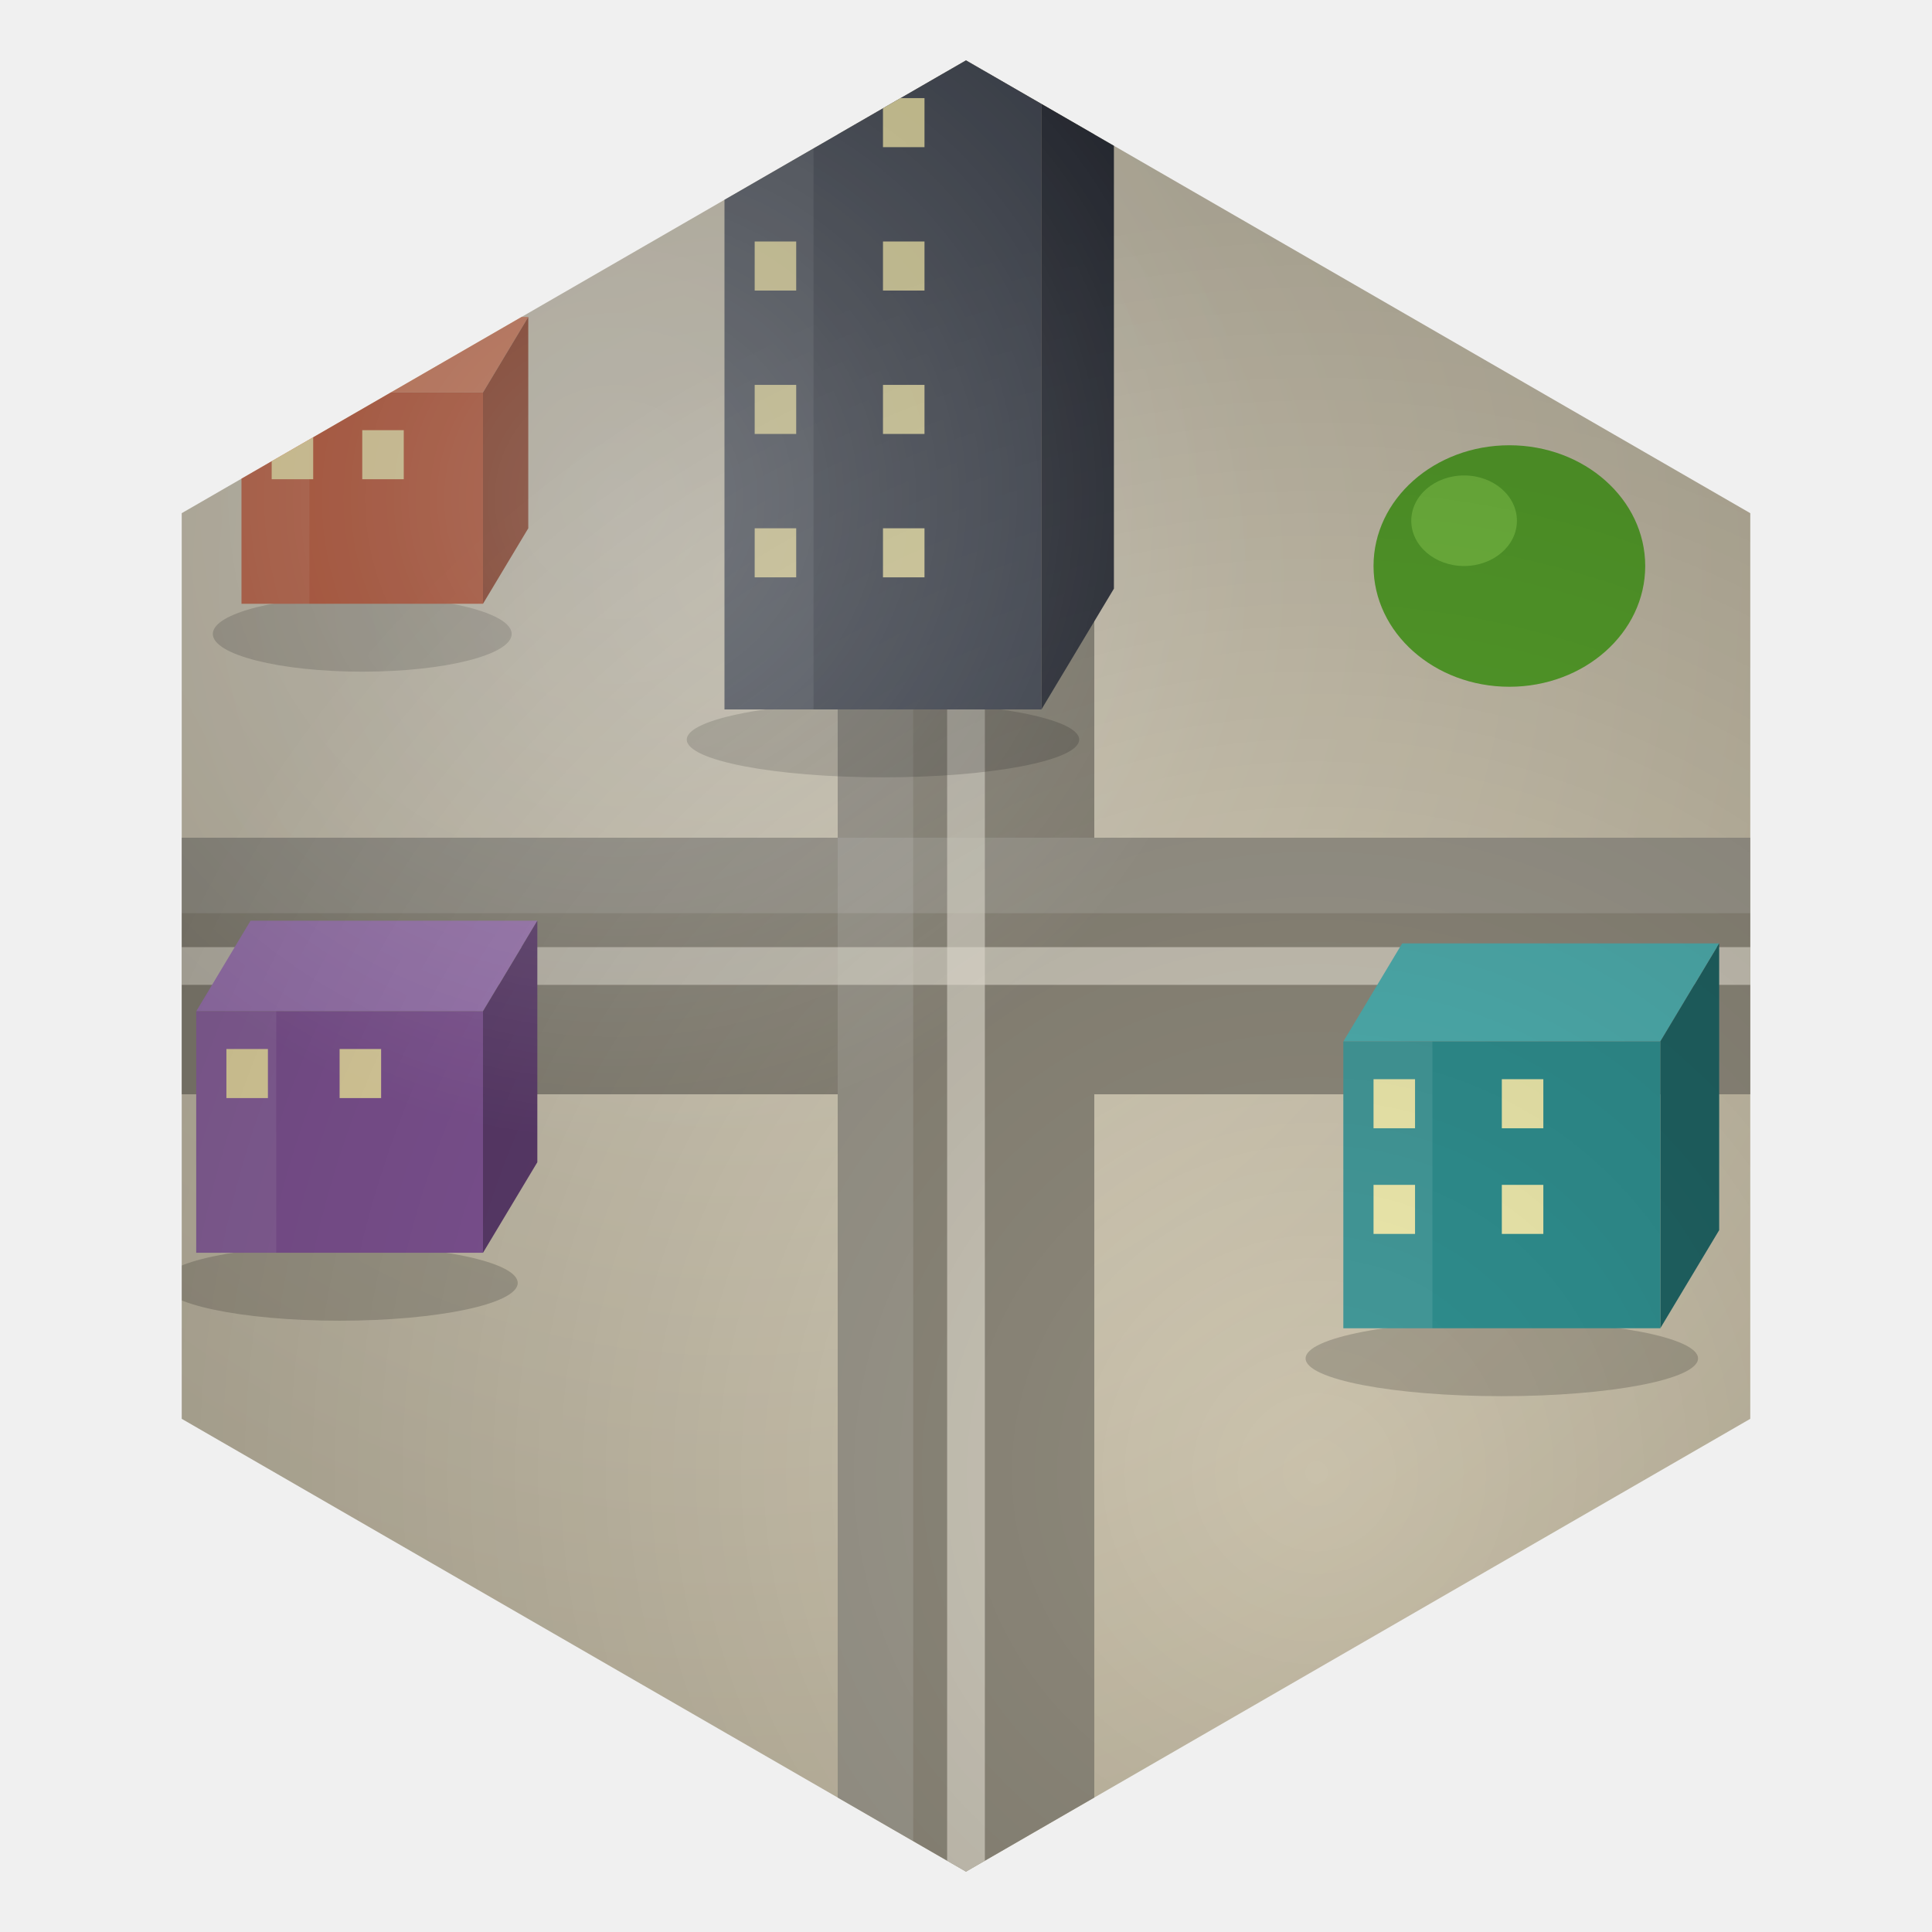
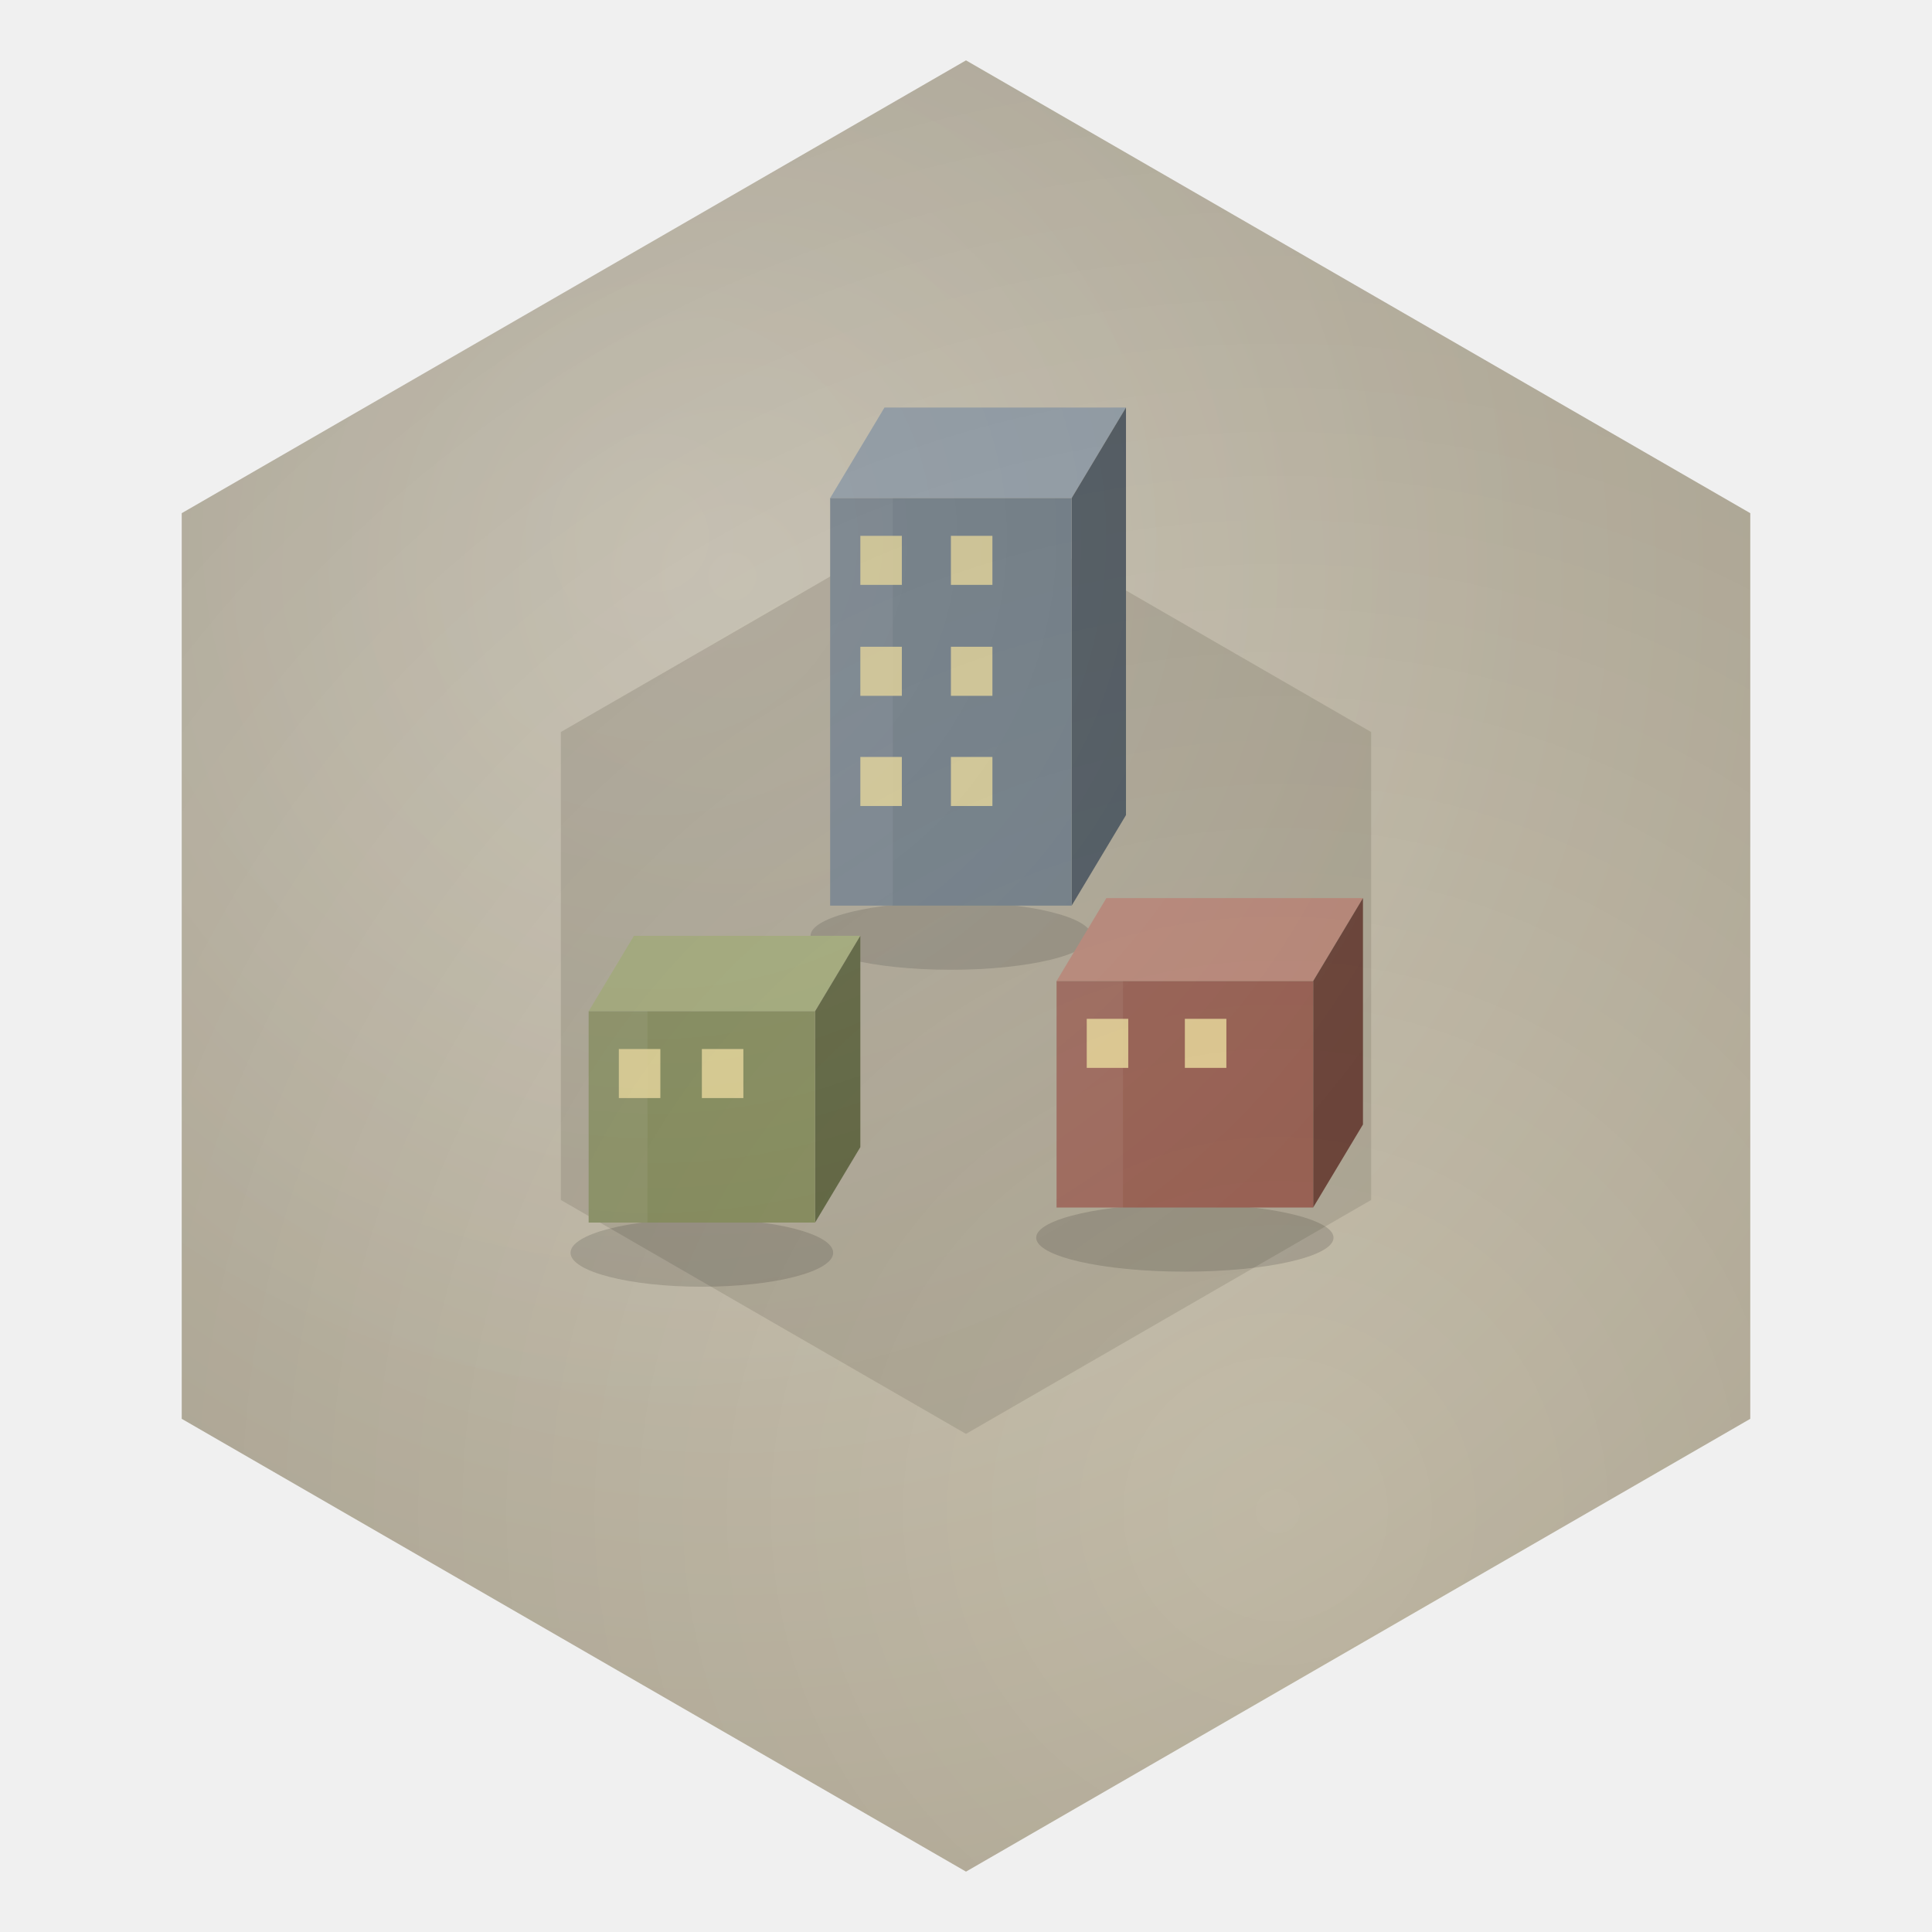
<svg xmlns="http://www.w3.org/2000/svg" viewBox="0 0 256 256">
  <defs>
-     <clipPath id="hexClipInner">
+     <clipPath id="hexClipOuter">
      <polygon points="128.00,8.00 231.92,68.00 231.92,188.00 128.00,248.00 24.08,188.00 24.08,68.00" />
    </clipPath>
-     <radialGradient id="specGrad" cx="32%" cy="26%" r="55%">
-       <stop offset="0" stop-color="#ffffff" stop-opacity="0.35" />
-       <stop offset="60%" stop-color="#ffffff" stop-opacity="0" />
+     <radialGradient id="specGrad" cx="34%" cy="28%" r="70%">
+       <stop offset="0" stop-color="#ffffff" stop-opacity="0.14" />
+       <stop offset="65%" stop-color="#ffffff" stop-opacity="0" />
    </radialGradient>
-     <radialGradient id="aoGrad" cx="68%" cy="76%" r="65%">
+     <radialGradient id="aoGrad" cx="66%" cy="78%" r="75%">
      <stop offset="0" stop-color="#000000" stop-opacity="0" />
-       <stop offset="100%" stop-color="#000000" stop-opacity="0.22" />
+       <stop offset="100%" stop-color="#000000" stop-opacity="0.13" />
    </radialGradient>
  </defs>
-   <g clip-path="url(#hexClipInner)">
-     <radialGradient id="cityDome" cx="38%" cy="30%" r="80%">
-       <stop offset="0" stop-color="#e4ddc9" />
-       <stop offset="100%" stop-color="#bdb49d" />
+   <g clip-path="url(#hexClipOuter)">
+     <radialGradient id="cityDome" cx="38%" cy="30%" r="90%">
+       <stop offset="0" stop-color="#d6cfbd" />
+       <stop offset="100%" stop-color="#b2aa96" />
    </radialGradient>
    <rect x="0" y="0" width="256" height="256" fill="url(#cityDome)" />
-     <rect x="111.0" y="8.0" width="34" height="240" fill="#8f8a7c" />
-     <rect x="8.0" y="111.0" width="240" height="34" fill="#8f8a7c" />
-     <rect x="111.0" y="8.0" width="10" height="240" fill="#ffffff" opacity="0.14" />
-     <rect x="8.0" y="111.0" width="240" height="10" fill="#ffffff" opacity="0.14" />
-     <rect x="125.5" y="8.0" width="5" height="240" fill="#f3efe0" opacity="0.6" />
-     <rect x="8.0" y="125.5" width="240" height="5" fill="#f3efe0" opacity="0.6" />
-     <ellipse cx="117.0" cy="98.0" rx="26.0" ry="5" fill="#000000" opacity="0.18" />
-     <polygon points="96.00,8.00 138.00,8.00 147.60,-8.00 105.60,-8.00" fill="#6b7284" />
-     <polygon points="138.00,8.00 138.00,94.00 147.60,78.00 147.60,-8.00" fill="#2c303a" />
-     <rect x="96.0" y="8.0" width="42.0" height="86.0" fill="#444a56" />
-     <rect x="96.0" y="8.0" width="11.8" height="86.0" fill="#ffffff" opacity="0.10" />
-     <rect x="100.0" y="13.0" width="5.5" height="6.5" fill="#fff3b0" opacity="0.92" />
-     <rect x="117.0" y="13.0" width="5.5" height="6.5" fill="#fff3b0" opacity="0.92" />
-     <rect x="100.0" y="32.0" width="5.5" height="6.5" fill="#fff3b0" opacity="0.92" />
-     <rect x="117.0" y="32.0" width="5.5" height="6.5" fill="#fff3b0" opacity="0.92" />
-     <rect x="100.0" y="51.0" width="5.5" height="6.5" fill="#fff3b0" opacity="0.92" />
-     <rect x="117.0" y="51.0" width="5.5" height="6.5" fill="#fff3b0" opacity="0.92" />
-     <rect x="100.0" y="70.0" width="5.5" height="6.5" fill="#fff3b0" opacity="0.92" />
-     <rect x="117.0" y="70.0" width="5.5" height="6.5" fill="#fff3b0" opacity="0.92" />
-     <ellipse cx="45.0" cy="170.0" rx="23.6" ry="5" fill="#000000" opacity="0.18" />
-     <polygon points="26.00,134.00 64.00,134.00 71.20,122.00 33.20,122.00" fill="#a87ec0" />
-     <polygon points="64.00,134.00 64.00,166.00 71.20,154.00 71.20,122.00" fill="#623f73" />
-     <rect x="26.0" y="134.0" width="38.0" height="32.0" fill="#8a5aa0" />
-     <rect x="26.0" y="134.0" width="10.6" height="32.0" fill="#ffffff" opacity="0.10" />
-     <rect x="30.0" y="139.0" width="5.5" height="6.5" fill="#fff3b0" opacity="0.92" />
-     <rect x="45.0" y="139.0" width="5.5" height="6.5" fill="#fff3b0" opacity="0.92" />
-     <ellipse cx="199.0" cy="180.0" rx="26.0" ry="5" fill="#000000" opacity="0.18" />
-     <polygon points="178.00,138.00 220.00,138.00 227.80,125.00 185.80,125.00" fill="#4fb0b0" />
-     <polygon points="220.00,138.00 220.00,176.00 227.80,163.00 227.80,125.00" fill="#1f6363" />
-     <rect x="178.0" y="138.0" width="42.0" height="38.0" fill="#2f8f8f" />
-     <rect x="178.0" y="138.0" width="11.8" height="38.0" fill="#ffffff" opacity="0.10" />
-     <rect x="182.0" y="143.0" width="5.5" height="6.5" fill="#fff3b0" opacity="0.92" />
-     <rect x="199.0" y="143.0" width="5.5" height="6.5" fill="#fff3b0" opacity="0.92" />
-     <rect x="182.0" y="157.0" width="5.5" height="6.5" fill="#fff3b0" opacity="0.92" />
-     <rect x="199.0" y="157.0" width="5.5" height="6.5" fill="#fff3b0" opacity="0.92" />
-     <ellipse cx="48.0" cy="84.0" rx="19.8" ry="5" fill="#000000" opacity="0.18" />
-     <polygon points="32.00,52.00 64.00,52.00 70.00,42.00 38.00,42.00" fill="#e07a54" />
-     <polygon points="64.00,52.00 64.00,80.00 70.00,70.00 70.00,42.00" fill="#973c20" />
-     <rect x="32.0" y="52.0" width="32.0" height="28.0" fill="#c9532f" />
-     <rect x="32.0" y="52.0" width="9.0" height="28.0" fill="#ffffff" opacity="0.10" />
-     <rect x="36.0" y="57.0" width="5.5" height="6.5" fill="#fff3b0" opacity="0.92" />
-     <rect x="48.0" y="57.0" width="5.5" height="6.5" fill="#fff3b0" opacity="0.92" />
-     <ellipse cx="200.0" cy="75.0" rx="18" ry="16" fill="#5aa82d" />
-     <ellipse cx="194.0" cy="69.0" rx="7" ry="6" fill="#86d24d" opacity="0.7" />
+     <polygon points="128.00,66.00 181.69,97.00 181.69,159.00 128.00,190.00 74.31,159.00 74.31,97.00" fill="#a39b89" opacity="0.55" />
+     <ellipse cx="126.0" cy="124.0" rx="18.6" ry="4.5" fill="#000000" opacity="0.14" />
+     <polygon points="110.00,66.00 142.00,66.00 149.20,54.00 117.20,54.00" fill="#9aa6b0" />
+     <polygon points="142.00,66.00 142.00,120.00 149.20,108.00 149.20,54.00" fill="#525c64" />
+     <rect x="110.0" y="66.0" width="32.0" height="54.0" fill="#76838d" />
+     <rect x="110.0" y="66.0" width="8.3" height="54.0" fill="#ffffff" opacity="0.07" />
+     <rect x="114.0" y="71.0" width="5.5" height="6.5" fill="#f0dfa0" opacity="0.85" />
+     <rect x="126.0" y="71.0" width="5.5" height="6.5" fill="#f0dfa0" opacity="0.85" />
+     <rect x="114.0" y="85.7" width="5.5" height="6.5" fill="#f0dfa0" opacity="0.85" />
+     <rect x="126.0" y="85.7" width="5.5" height="6.5" fill="#f0dfa0" opacity="0.85" />
+     <rect x="114.0" y="100.3" width="5.5" height="6.5" fill="#f0dfa0" opacity="0.85" />
+     <rect x="126.0" y="100.3" width="5.5" height="6.5" fill="#f0dfa0" opacity="0.85" />
+     <ellipse cx="93.0" cy="166.0" rx="17.4" ry="4.5" fill="#000000" opacity="0.14" />
+     <polygon points="78.00,134.00 108.00,134.00 114.00,124.00 84.00,124.00" fill="#aab180" />
+     <polygon points="108.00,134.00 108.00,162.00 114.00,152.00 114.00,124.00" fill="#636943" />
+     <rect x="78.0" y="134.0" width="30.0" height="28.0" fill="#8a9160" />
+     <rect x="78.0" y="134.0" width="7.8" height="28.0" fill="#ffffff" opacity="0.07" />
+     <rect x="82.0" y="139.0" width="5.5" height="6.5" fill="#f0dfa0" opacity="0.85" />
+     <rect x="93.0" y="139.0" width="5.5" height="6.5" fill="#f0dfa0" opacity="0.85" />
+     <ellipse cx="157.0" cy="164.0" rx="19.7" ry="4.5" fill="#000000" opacity="0.14" />
+     <polygon points="140.00,130.00 174.00,130.00 180.60,119.00 146.60,119.00" fill="#bf8d7e" />
+     <polygon points="174.00,130.00 174.00,160.00 180.60,149.00 180.60,119.00" fill="#6f473c" />
+     <rect x="140.0" y="130.0" width="34.0" height="30.0" fill="#9c6456" />
+     <rect x="140.0" y="130.0" width="8.8" height="30.0" fill="#ffffff" opacity="0.07" />
+     <rect x="144.0" y="135.0" width="5.5" height="6.5" fill="#f0dfa0" opacity="0.85" />
+     <rect x="157.0" y="135.0" width="5.5" height="6.5" fill="#f0dfa0" opacity="0.85" />
    <rect x="0" y="0" width="256" height="256" fill="url(#specGrad)" />
    <rect x="0" y="0" width="256" height="256" fill="url(#aoGrad)" />
  </g>
</svg>
